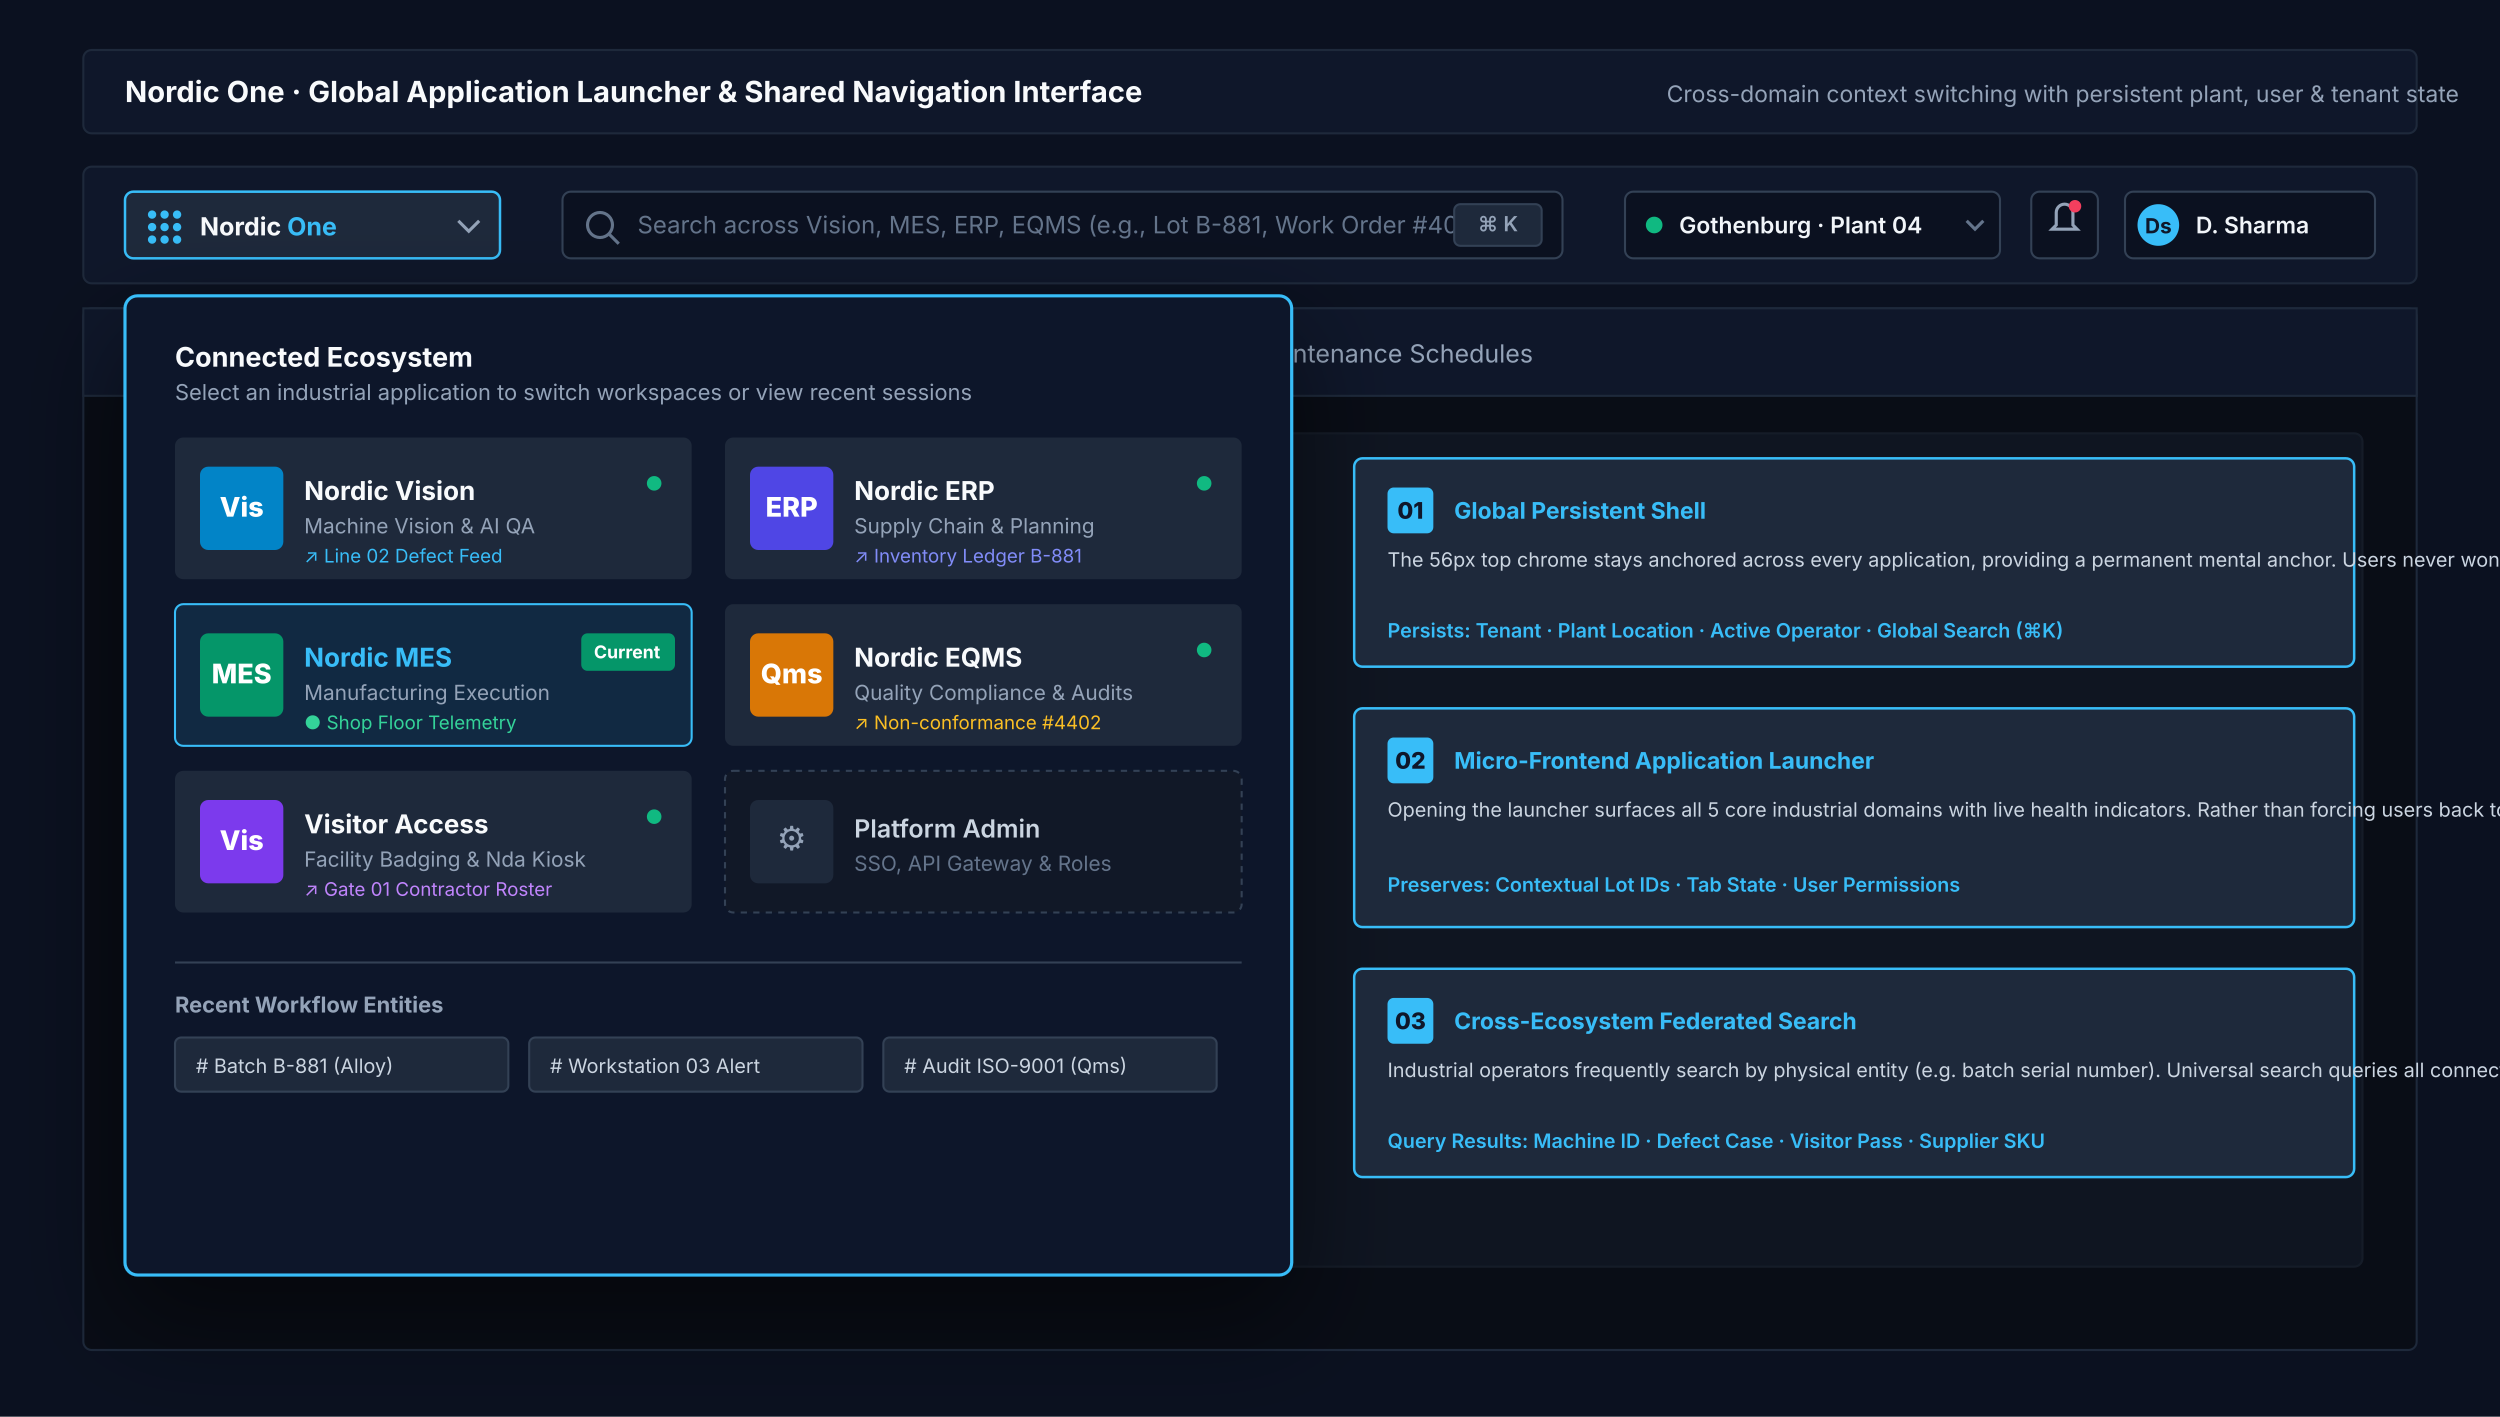
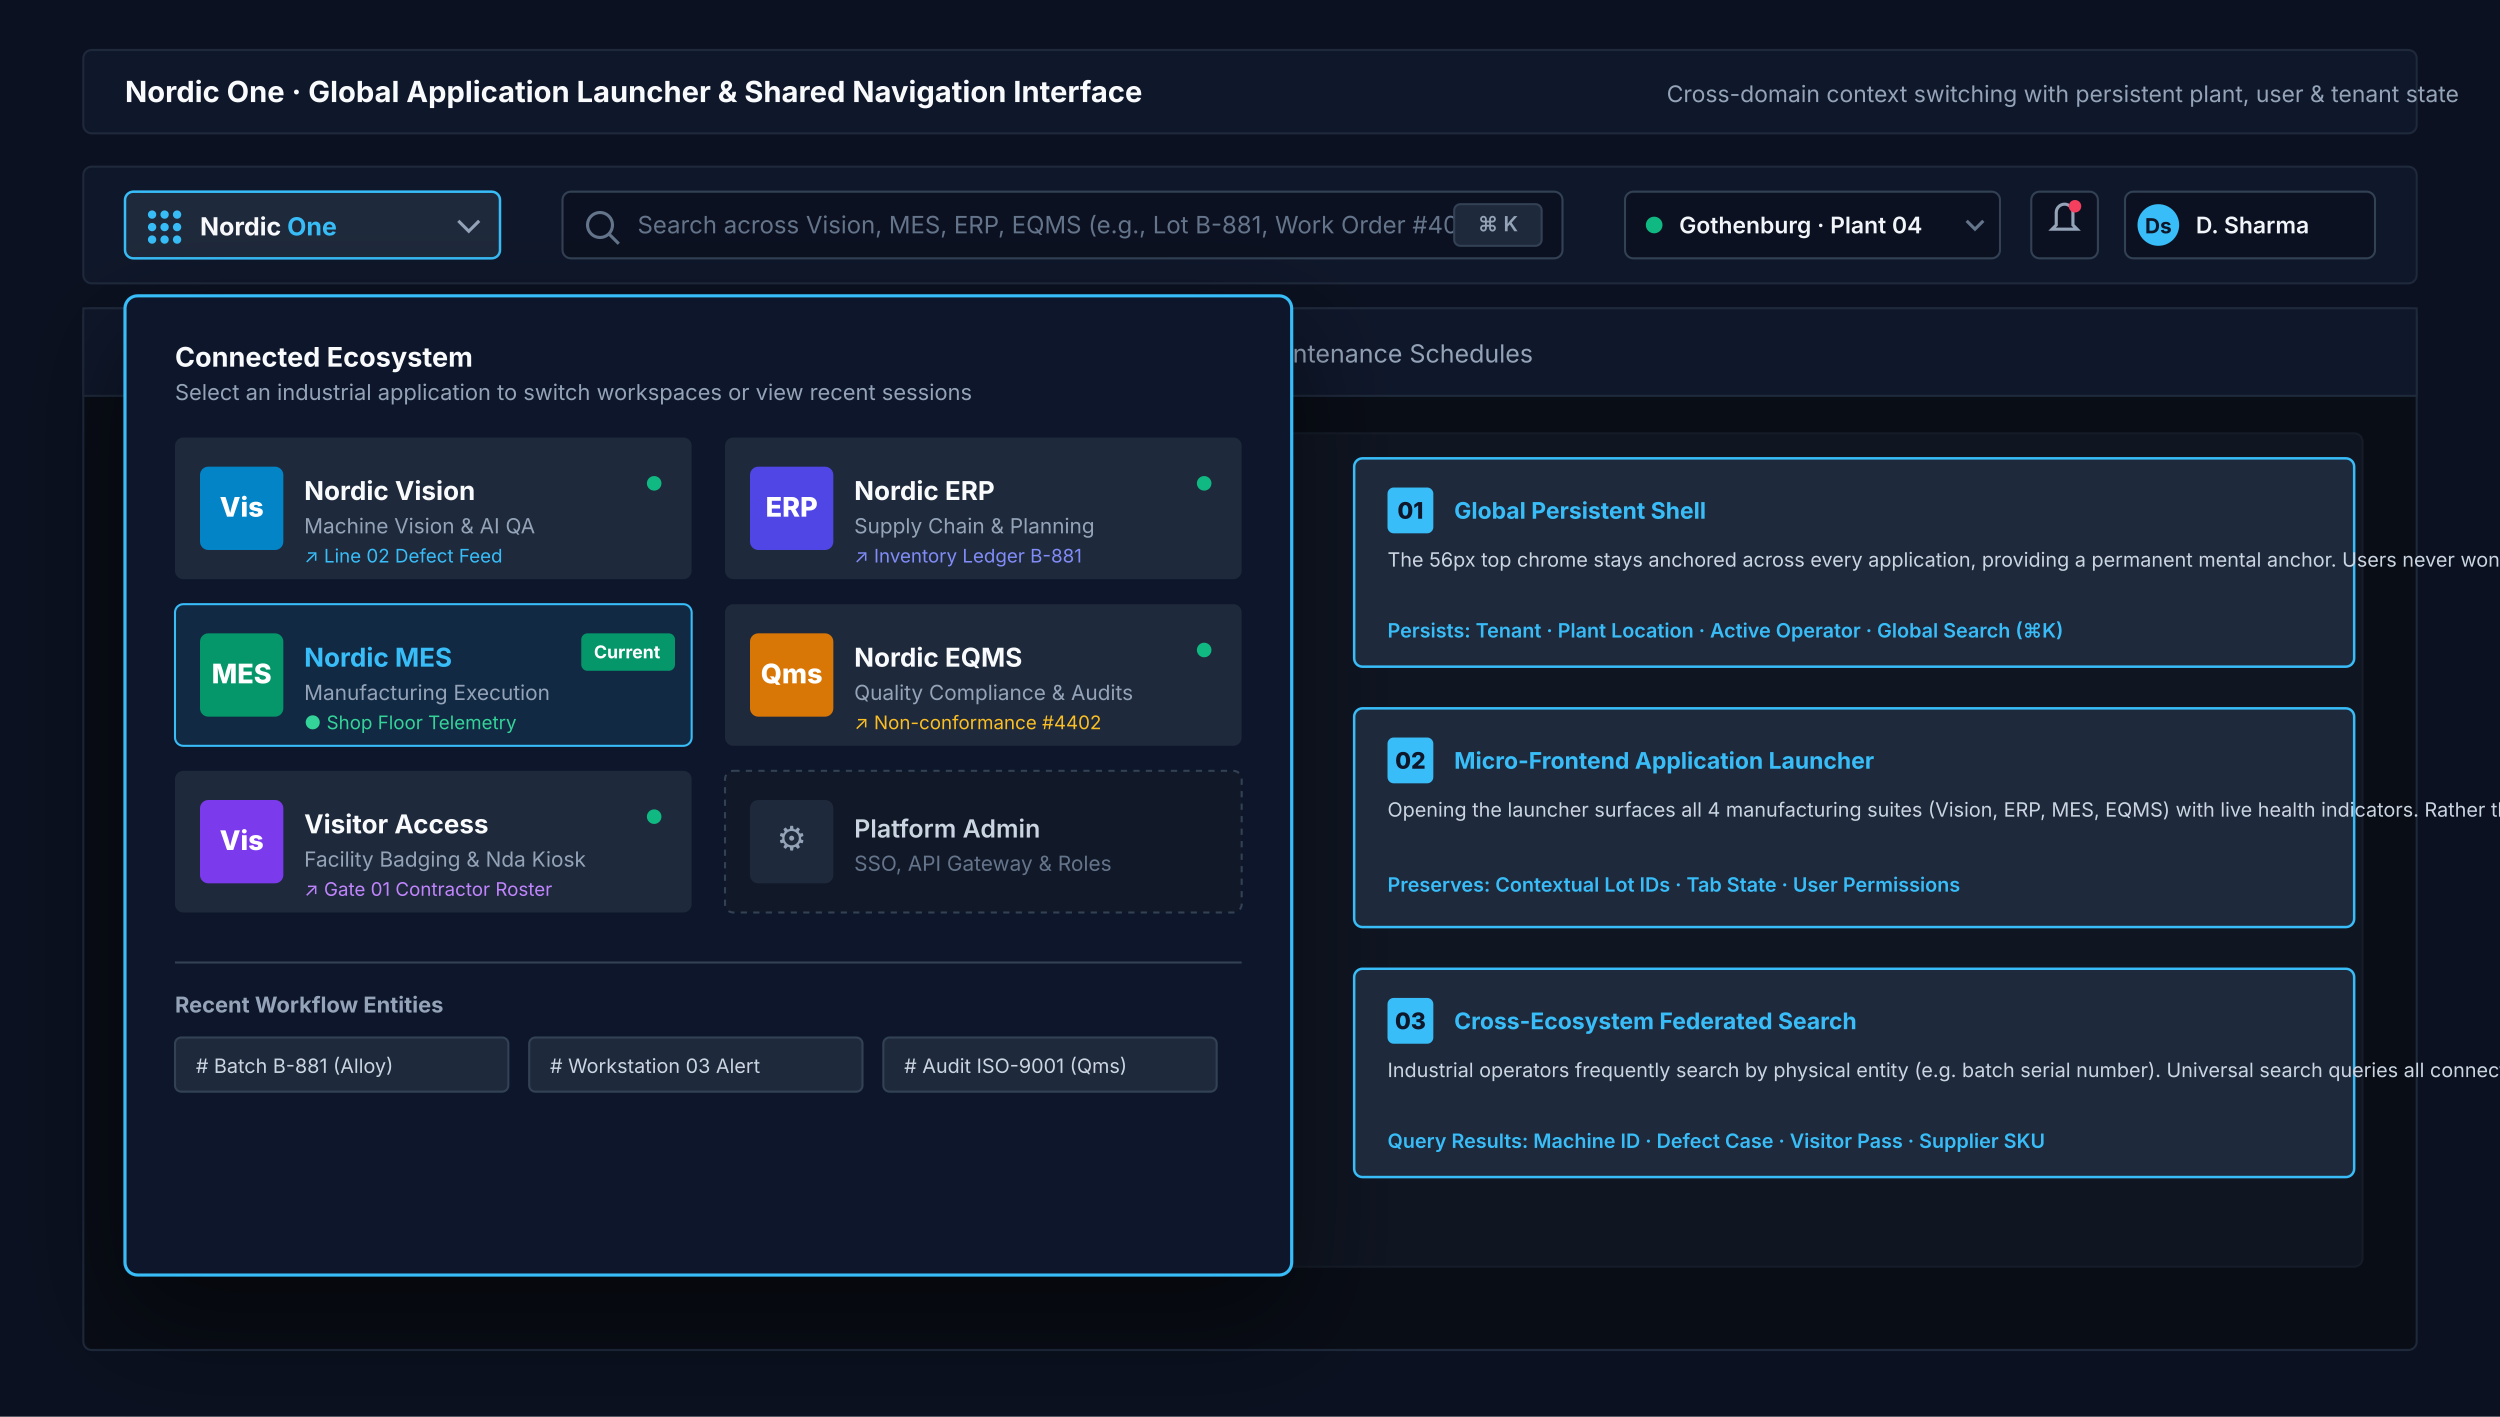
<svg xmlns="http://www.w3.org/2000/svg" viewBox="0 0 1200 680" width="100%" height="100%">
  <defs>
    <style>
      .bg { fill: #0b1120; }
      .chrome-bar { fill: #0f172a; stroke: #1e293b; stroke-width: 1; }
      .panel-card { fill: #1e293b; stroke: #334155; stroke-width: 1; rx: 4; }
      .dropdown-bg { fill: #0f172a; stroke: #38bdf8; stroke-width: 1.5; filter: drop-shadow(0 20px 25px rgba(0,0,0,0.5)); }
      .font-sans { font-family: -apple-system, BlinkMacSystemFont, "Inter", "Segoe UI", sans-serif; }
      .app-hover { fill: #1e293b; rx: 4; }
      .app-active { fill: rgba(56, 189, 248, 0.12); stroke: #38bdf8; stroke-width: 1; rx: 4; }
      .badge-vision { fill: #0284c7; }
      .badge-erp { fill: #4f46e5; }
      .badge-mes { fill: #059669; }
      .badge-eqms { fill: #d97706; }
      .badge-visitor { fill: #7c3aed; }
      .callout-box { fill: #1e293b; stroke: #38bdf8; stroke-width: 1.2; rx: 4; }
      .callout-title { font-family: Inter, sans-serif; font-size: 11px; font-weight: 700; fill: #38bdf8; }
      .callout-text { font-family: Inter, sans-serif; font-size: 9.5px; fill: #cbd5e1; line-height: 1.4; }
    </style>
  </defs>
  <rect width="1200" height="680" class="bg" />
  <rect x="40" y="24" width="1120" height="40" fill="#0f172a" stroke="#1e293b" stroke-width="1" rx="4" />
  <text x="60" y="49" class="font-sans" font-size="14px" font-weight="700" fill="#f8fafc">Nordic One · Global Application Launcher &amp; Shared Navigation Interface</text>
  <text x="800" y="49" class="font-sans" font-size="11px" fill="#94a3b8">Cross-domain context switching with persistent plant, user &amp; tenant state</text>
  <g transform="translate(40, 80)">
    <rect width="1120" height="56" class="chrome-bar" rx="4" />
    <g transform="translate(20, 12)">
      <rect width="180" height="32" rx="4" fill="#1e293b" stroke="#38bdf8" stroke-width="1.2" />
      <g transform="translate(10, 8)">
        <circle cx="3" cy="3" r="2" fill="#38bdf8" />
        <circle cx="9" cy="3" r="2" fill="#38bdf8" />
        <circle cx="15" cy="3" r="2" fill="#38bdf8" />
        <circle cx="3" cy="9" r="2" fill="#38bdf8" />
        <circle cx="9" cy="9" r="2" fill="#38bdf8" />
        <circle cx="15" cy="9" r="2" fill="#38bdf8" />
        <circle cx="3" cy="15" r="2" fill="#38bdf8" />
        <circle cx="9" cy="15" r="2" fill="#38bdf8" />
        <circle cx="15" cy="15" r="2" fill="#38bdf8" />
      </g>
      <text x="36" y="21" class="font-sans" font-size="12px" font-weight="700" fill="#f8fafc">Nordic <tspan fill="#38bdf8">One</tspan>
      </text>
      <path d="M 160 14 L 165 19 L 170 14" stroke="#94a3b8" stroke-width="1.5" fill="none" />
    </g>
    <g transform="translate(230, 12)">
      <rect width="480" height="32" rx="4" fill="#0b1120" stroke="#334155" stroke-width="1" />
      <circle cx="18" cy="16" r="6" stroke="#64748b" stroke-width="1.5" fill="none" />
      <line x1="22" y1="20" x2="27" y2="25" stroke="#64748b" stroke-width="1.5" />
      <text x="36" y="20" class="font-sans" font-size="11.5px" fill="#64748b">Search across Vision, MES, ERP, EQMS (e.g., Lot B-881, Work Order #402)...</text>
      <rect x="428" y="6" width="42" height="20" rx="3" fill="#1e293b" stroke="#334155" stroke-width="1" />
      <text x="449" y="19" text-anchor="middle" class="font-sans" font-size="10px" font-weight="600" fill="#94a3b8">⌘ K</text>
    </g>
    <g transform="translate(740, 12)">
      <rect width="180" height="32" rx="4" fill="#0b1120" stroke="#334155" stroke-width="1" />
      <circle cx="14" cy="16" r="4" fill="#10b981" />
      <text x="26" y="20" class="font-sans" font-size="11px" font-weight="600" fill="#f1f5f9">Gothenburg · Plant 04</text>
      <path d="M 164 14 L 168 18 L 172 14" stroke="#64748b" stroke-width="1.5" fill="none" />
      <g transform="translate(195, 0)">
        <rect width="32" height="32" rx="4" fill="#0b1120" stroke="#334155" stroke-width="1" />
        <path d="M 12 10 C 12 7.8 13.8 6 16 6 C 18.2 6 20 7.8 20 10 L 20 16 L 22 18 L 10 18 L 12 16 Z" fill="none" stroke="#94a3b8" stroke-width="1.5" />
        <circle cx="21" cy="7" r="3" fill="#f43f5e" />
      </g>
      <g transform="translate(240, 0)">
        <rect width="120" height="32" rx="4" fill="#0b1120" stroke="#334155" stroke-width="1" />
        <circle cx="16" cy="16" r="10" fill="#38bdf8" />
        <text x="16" y="20" text-anchor="middle" class="font-sans" font-size="10px" font-weight="700" fill="#0f172a">Ds</text>
        <text x="34" y="20" class="font-sans" font-size="11px" font-weight="600" fill="#f1f5f9">D. Sharma</text>
      </g>
    </g>
    <g transform="translate(0, 68)">
      <rect width="1120" height="500" fill="#090d16" stroke="#1e293b" stroke-width="1" rx="4" />
      <rect width="1120" height="42" fill="#0f172a" stroke="#1e293b" stroke-width="1" />
      <text x="24" y="26" class="font-sans" font-size="12px" font-weight="700" fill="#38bdf8">Nordic MES</text>
      <text x="120" y="26" class="font-sans" font-size="12px" fill="#64748b">|</text>
      <text x="140" y="26" class="font-sans" font-size="12px" font-weight="600" fill="#f8fafc">Shop Floor Telemetry</text>
      <text x="290" y="26" class="font-sans" font-size="12px" fill="#94a3b8">Active Work Orders</text>
      <text x="430" y="26" class="font-sans" font-size="12px" fill="#94a3b8">Machine OEE Logs</text>
      <text x="560" y="26" class="font-sans" font-size="12px" fill="#94a3b8">Maintenance Schedules</text>
      <g opacity="0.3" transform="translate(24, 60)">
        <rect width="340" height="400" fill="#1e293b" stroke="#334155" stroke-width="1" rx="4" />
        <rect width="710" height="400" x="360" fill="#1e293b" stroke="#334155" stroke-width="1" rx="4" />
      </g>
    </g>
    <g transform="translate(20, 62)">
      <rect width="560" height="470" rx="6" class="dropdown-bg" />
      <g transform="translate(24, 20)">
        <text x="0" y="14" class="font-sans" font-size="13px" font-weight="700" fill="#f8fafc">Connected Ecosystem</text>
        <text x="0" y="30" class="font-sans" font-size="10.5px" fill="#94a3b8">Select an industrial application to switch workspaces or view recent sessions</text>
      </g>
      <g transform="translate(24, 68)">
        <g transform="translate(0, 0)">
          <rect width="248" height="68" class="app-hover" />
          <rect x="12" y="14" width="40" height="40" rx="4" class="badge-vision" />
          <text x="32" y="38" text-anchor="middle" class="font-sans" font-size="13px" font-weight="800" fill="#ffffff">Vis</text>
          <text x="62" y="30" class="font-sans" font-size="12.5px" font-weight="700" fill="#f8fafc">Nordic Vision</text>
          <text x="62" y="46" class="font-sans" font-size="10px" fill="#94a3b8">Machine Vision &amp; AI QA</text>
          <circle cx="230" cy="22" r="3.5" fill="#10b981" />
          <text x="62" y="60" class="font-sans" font-size="9px" fill="#38bdf8">↗ Line 02 Defect Feed</text>
        </g>
        <g transform="translate(264, 0)">
          <rect width="248" height="68" class="app-hover" />
          <rect x="12" y="14" width="40" height="40" rx="4" class="badge-erp" />
          <text x="32" y="38" text-anchor="middle" class="font-sans" font-size="13px" font-weight="800" fill="#ffffff">ERP</text>
          <text x="62" y="30" class="font-sans" font-size="12.5px" font-weight="700" fill="#f8fafc">Nordic ERP</text>
          <text x="62" y="46" class="font-sans" font-size="10px" fill="#94a3b8">Supply Chain &amp; Planning</text>
          <circle cx="230" cy="22" r="3.5" fill="#10b981" />
          <text x="62" y="60" class="font-sans" font-size="9px" fill="#818cf8">↗ Inventory Ledger B-881</text>
        </g>
        <g transform="translate(0, 80)">
          <rect width="248" height="68" class="app-active" />
          <rect x="12" y="14" width="40" height="40" rx="4" class="badge-mes" />
          <text x="32" y="38" text-anchor="middle" class="font-sans" font-size="13px" font-weight="800" fill="#ffffff">MES</text>
          <text x="62" y="30" class="font-sans" font-size="12.5px" font-weight="700" fill="#38bdf8">Nordic MES</text>
          <text x="62" y="46" class="font-sans" font-size="10px" fill="#94a3b8">Manufacturing Execution</text>
          <rect x="195" y="14" width="45" height="18" rx="3" fill="#059669" />
          <text x="217" y="26" text-anchor="middle" class="font-sans" font-size="8.5px" font-weight="700" fill="#ffffff">Current</text>
          <text x="62" y="60" class="font-sans" font-size="9px" fill="#34d399">● Shop Floor Telemetry</text>
        </g>
        <g transform="translate(264, 80)">
          <rect width="248" height="68" class="app-hover" />
          <rect x="12" y="14" width="40" height="40" rx="4" class="badge-eqms" />
          <text x="32" y="38" text-anchor="middle" class="font-sans" font-size="13px" font-weight="800" fill="#ffffff">Qms</text>
          <text x="62" y="30" class="font-sans" font-size="12.5px" font-weight="700" fill="#f8fafc">Nordic EQMS</text>
          <text x="62" y="46" class="font-sans" font-size="10px" fill="#94a3b8">Quality Compliance &amp; Audits</text>
          <circle cx="230" cy="22" r="3.5" fill="#10b981" />
          <text x="62" y="60" class="font-sans" font-size="9px" fill="#fbbf24">↗ Non-conformance #4402</text>
        </g>
        <g transform="translate(0, 160)">
          <rect width="248" height="68" class="app-hover" />
          <rect x="12" y="14" width="40" height="40" rx="4" class="badge-visitor" />
          <text x="32" y="38" text-anchor="middle" class="font-sans" font-size="13px" font-weight="800" fill="#ffffff">Vis</text>
          <text x="62" y="30" class="font-sans" font-size="12.5px" font-weight="700" fill="#f8fafc">Visitor Access</text>
          <text x="62" y="46" class="font-sans" font-size="10px" fill="#94a3b8">Facility Badging &amp; Nda Kiosk</text>
          <circle cx="230" cy="22" r="3.5" fill="#10b981" />
          <text x="62" y="60" class="font-sans" font-size="9px" fill="#c084fc">↗ Gate 01 Contractor Roster</text>
        </g>
        <g transform="translate(264, 160)">
          <rect width="248" height="68" fill="#111827" stroke="#334155" stroke-dasharray="3 3" rx="4" />
          <rect x="12" y="14" width="40" height="40" rx="4" fill="#1e293b" />
          <text x="32" y="38" text-anchor="middle" class="font-sans" font-size="16px" fill="#94a3b8">⚙</text>
          <text x="62" y="32" class="font-sans" font-size="12px" font-weight="600" fill="#cbd5e1">Platform Admin</text>
          <text x="62" y="48" class="font-sans" font-size="10px" fill="#64748b">SSO, API Gateway &amp; Roles</text>
        </g>
      </g>
      <g transform="translate(24, 320)">
        <line x1="0" y1="0" x2="512" y2="0" stroke="#334155" stroke-width="1" />
        <text x="0" y="24" class="font-sans" font-size="10.5px" font-weight="700" fill="#94a3b8">Recent Workflow Entities</text>
        <g transform="translate(0, 36)">
          <rect width="160" height="26" rx="3" fill="#1e293b" stroke="#334155" stroke-width="1" />
          <text x="10" y="17" class="font-sans" font-size="9.5px" fill="#cbd5e1"># Batch B-881 (Alloy)</text>
          <rect x="170" width="160" height="26" rx="3" fill="#1e293b" stroke="#334155" stroke-width="1" />
          <text x="180" y="17" class="font-sans" font-size="9.5px" fill="#cbd5e1"># Workstation 03 Alert</text>
          <rect x="340" width="160" height="26" rx="3" fill="#1e293b" stroke="#334155" stroke-width="1" />
          <text x="350" y="17" class="font-sans" font-size="9.5px" fill="#cbd5e1"># Audit ISO-9001 (Qms)</text>
        </g>
      </g>
    </g>
    <g transform="translate(610, 140)">
      <rect width="480" height="100" class="callout-box" />
      <rect x="16" y="14" width="22" height="22" rx="3" fill="#38bdf8" />
      <text x="27" y="29" text-anchor="middle" class="font-sans" font-size="11px" font-weight="800" fill="#0f172a">01</text>
      <text x="48" y="29" class="callout-title">Global Persistent Shell</text>
      <text x="16" y="52" class="callout-text">The 56px top chrome stays anchored across every application, providing a permanent mental anchor. Users never wonder "which platform am I in?" while navigating highly technical industrial tools.</text>
      <text x="16" y="86" class="font-sans" font-size="9.5px" font-weight="600" fill="#38bdf8">Persists: Tenant · Plant Location · Active Operator · Global Search (⌘K)</text>
    </g>
    <g transform="translate(610, 260)">
      <rect width="480" height="105" class="callout-box" />
      <rect x="16" y="14" width="22" height="22" rx="3" fill="#38bdf8" />
      <text x="27" y="29" text-anchor="middle" class="font-sans" font-size="11px" font-weight="800" fill="#0f172a">02</text>
      <text x="48" y="29" class="callout-title">Micro-Frontend Application Launcher</text>
-       <text x="16" y="52" class="callout-text">Opening the launcher surfaces all 5 core industrial domains with live health indicators. Rather than forcing users back to an empty home screen, the launcher lets them deep-link directly into active work orders or audit tickets.</text>
+       <text x="16" y="52" class="callout-text">Opening the launcher surfaces all 4 manufacturing suites (Vision, ERP, MES, EQMS) with live health indicators. Rather than forcing users back to an empty home screen, the launcher lets them deep-link directly into active work orders or audit tickets.</text>
      <text x="16" y="88" class="font-sans" font-size="9.5px" font-weight="600" fill="#38bdf8">Preserves: Contextual Lot IDs · Tab State · User Permissions</text>
    </g>
    <g transform="translate(610, 385)">
      <rect width="480" height="100" class="callout-box" />
      <rect x="16" y="14" width="22" height="22" rx="3" fill="#38bdf8" />
      <text x="27" y="29" text-anchor="middle" class="font-sans" font-size="11px" font-weight="800" fill="#0f172a">03</text>
      <text x="48" y="29" class="callout-title">Cross-Ecosystem Federated Search</text>
      <text x="16" y="52" class="callout-text">Industrial operators frequently search by physical entity (e.g. batch serial number). Universal search queries all connected databases in parallel—locating the Vision inspection frame, MES run-sheet, and ERP dispatch record in one keystroke.</text>
      <text x="16" y="86" class="font-sans" font-size="9.5px" font-weight="600" fill="#38bdf8">Query Results: Machine ID · Defect Case · Visitor Pass · Supplier SKU</text>
    </g>
  </g>
</svg>
